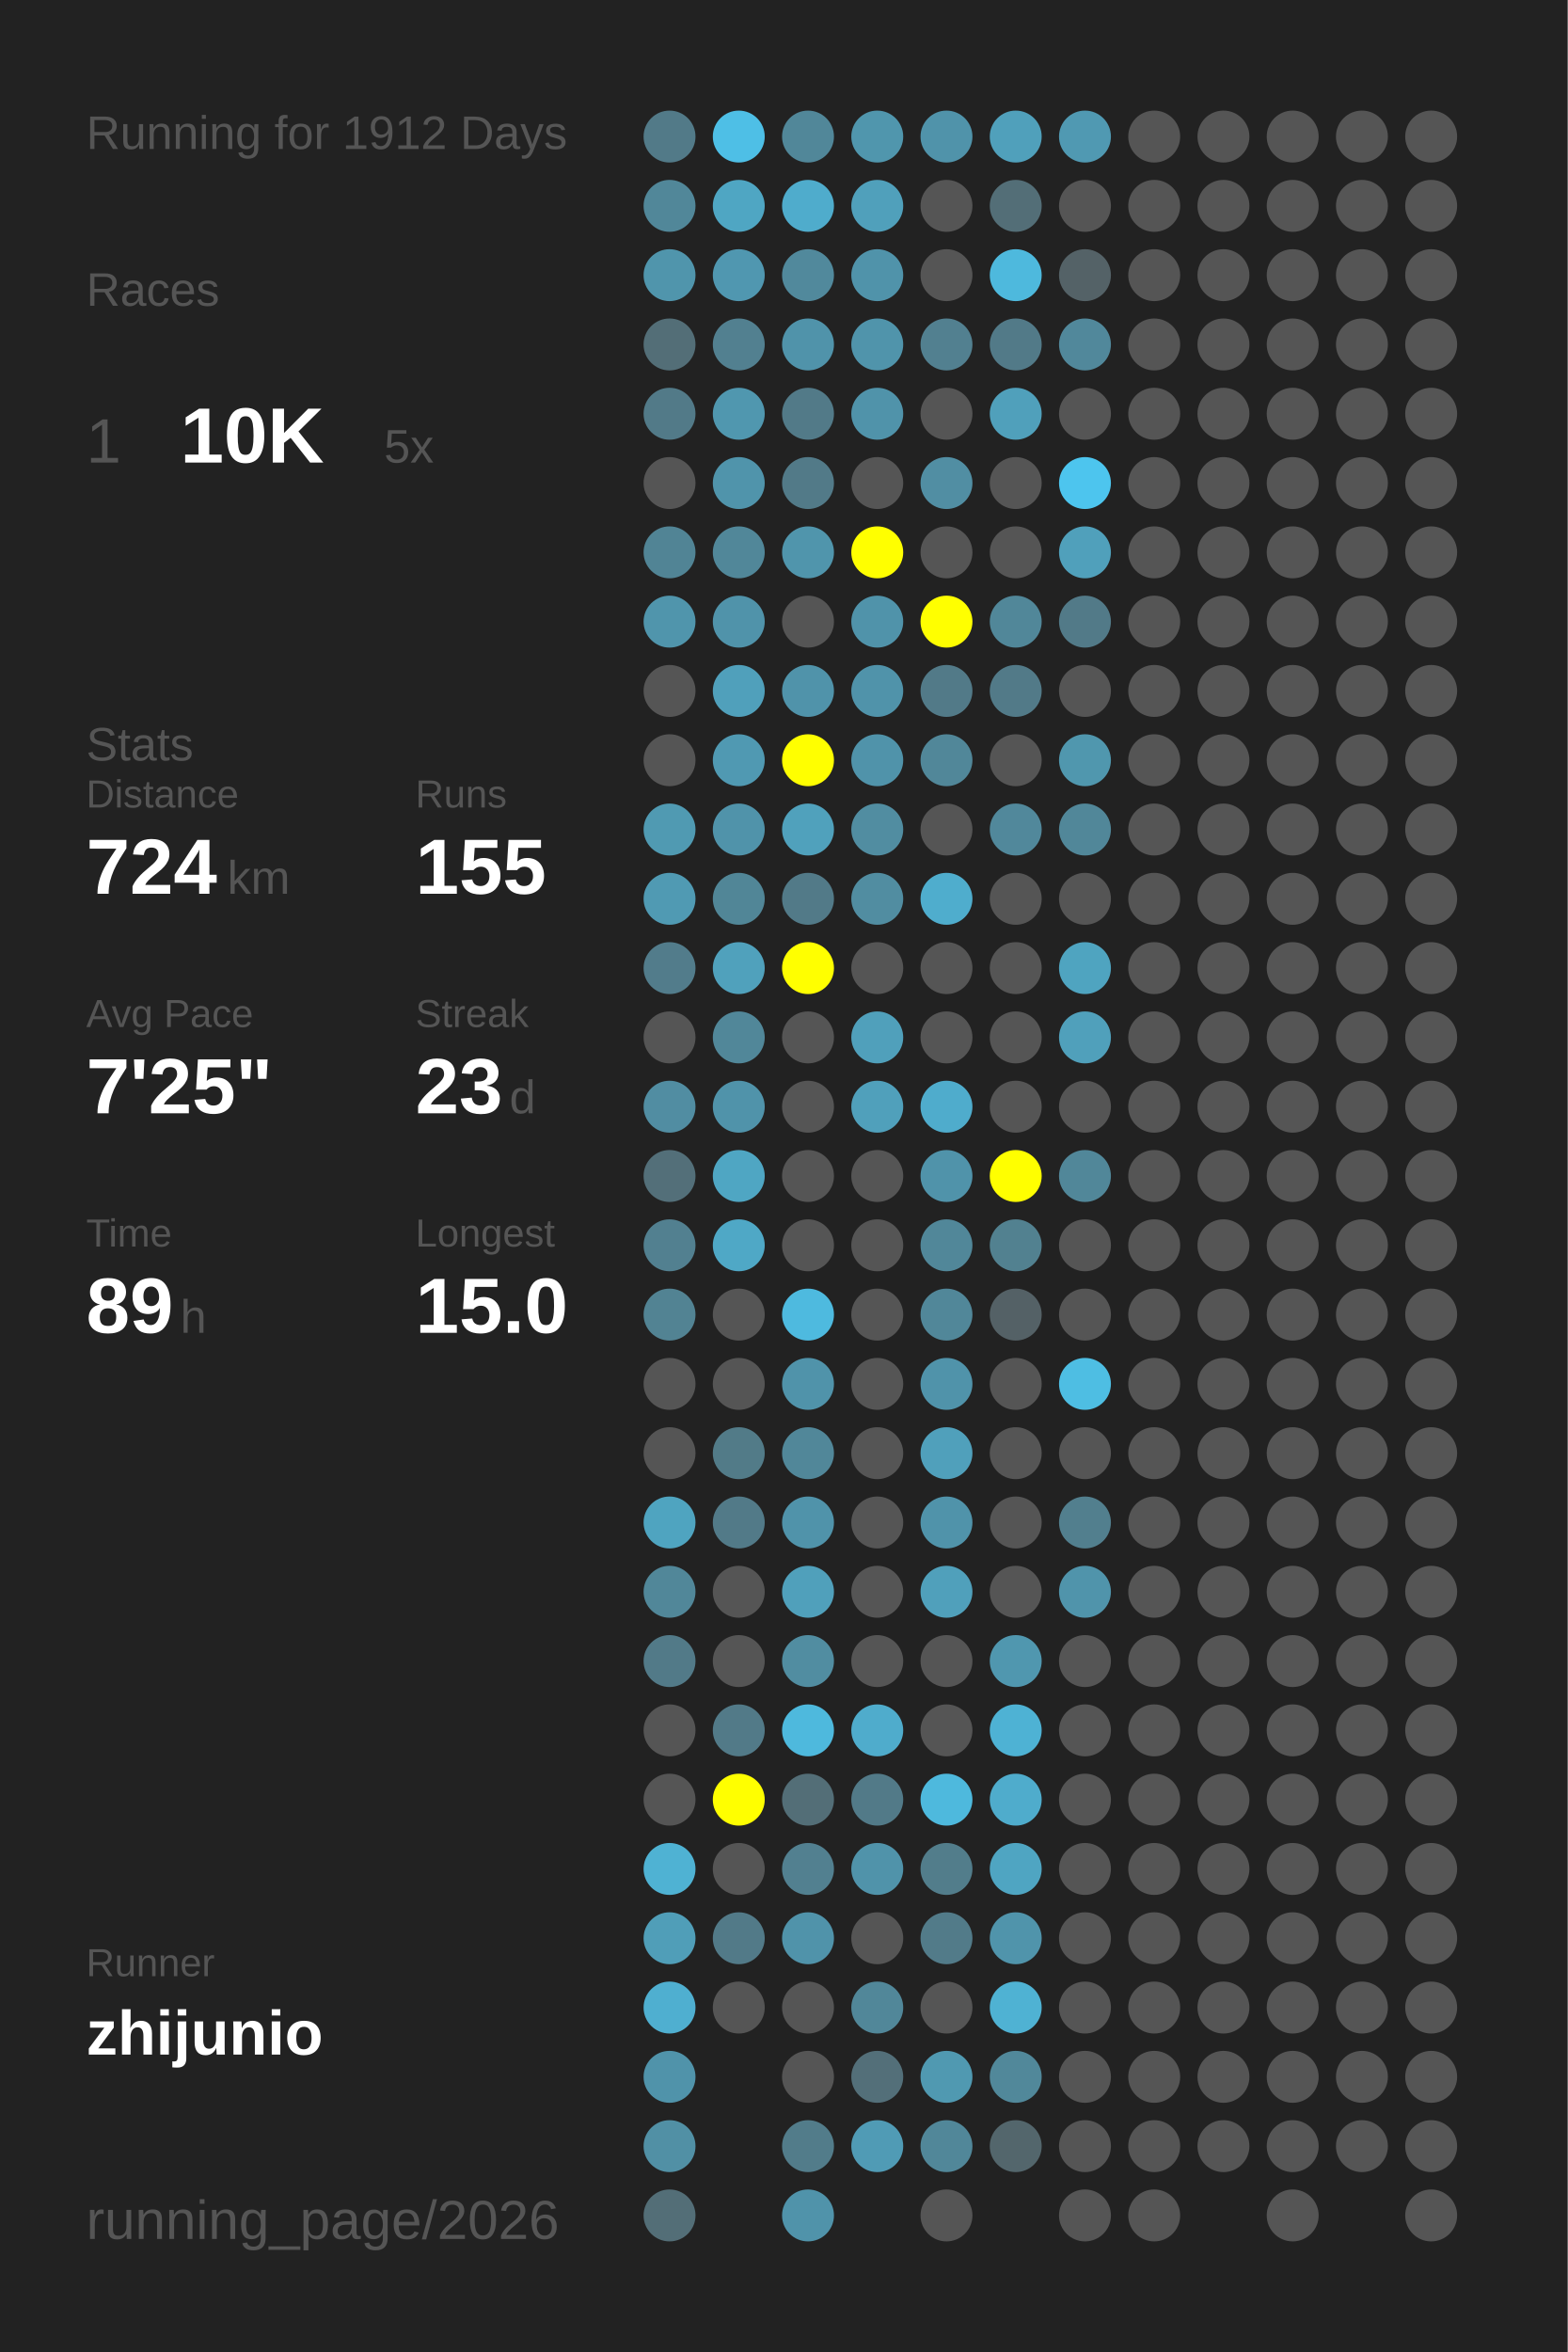
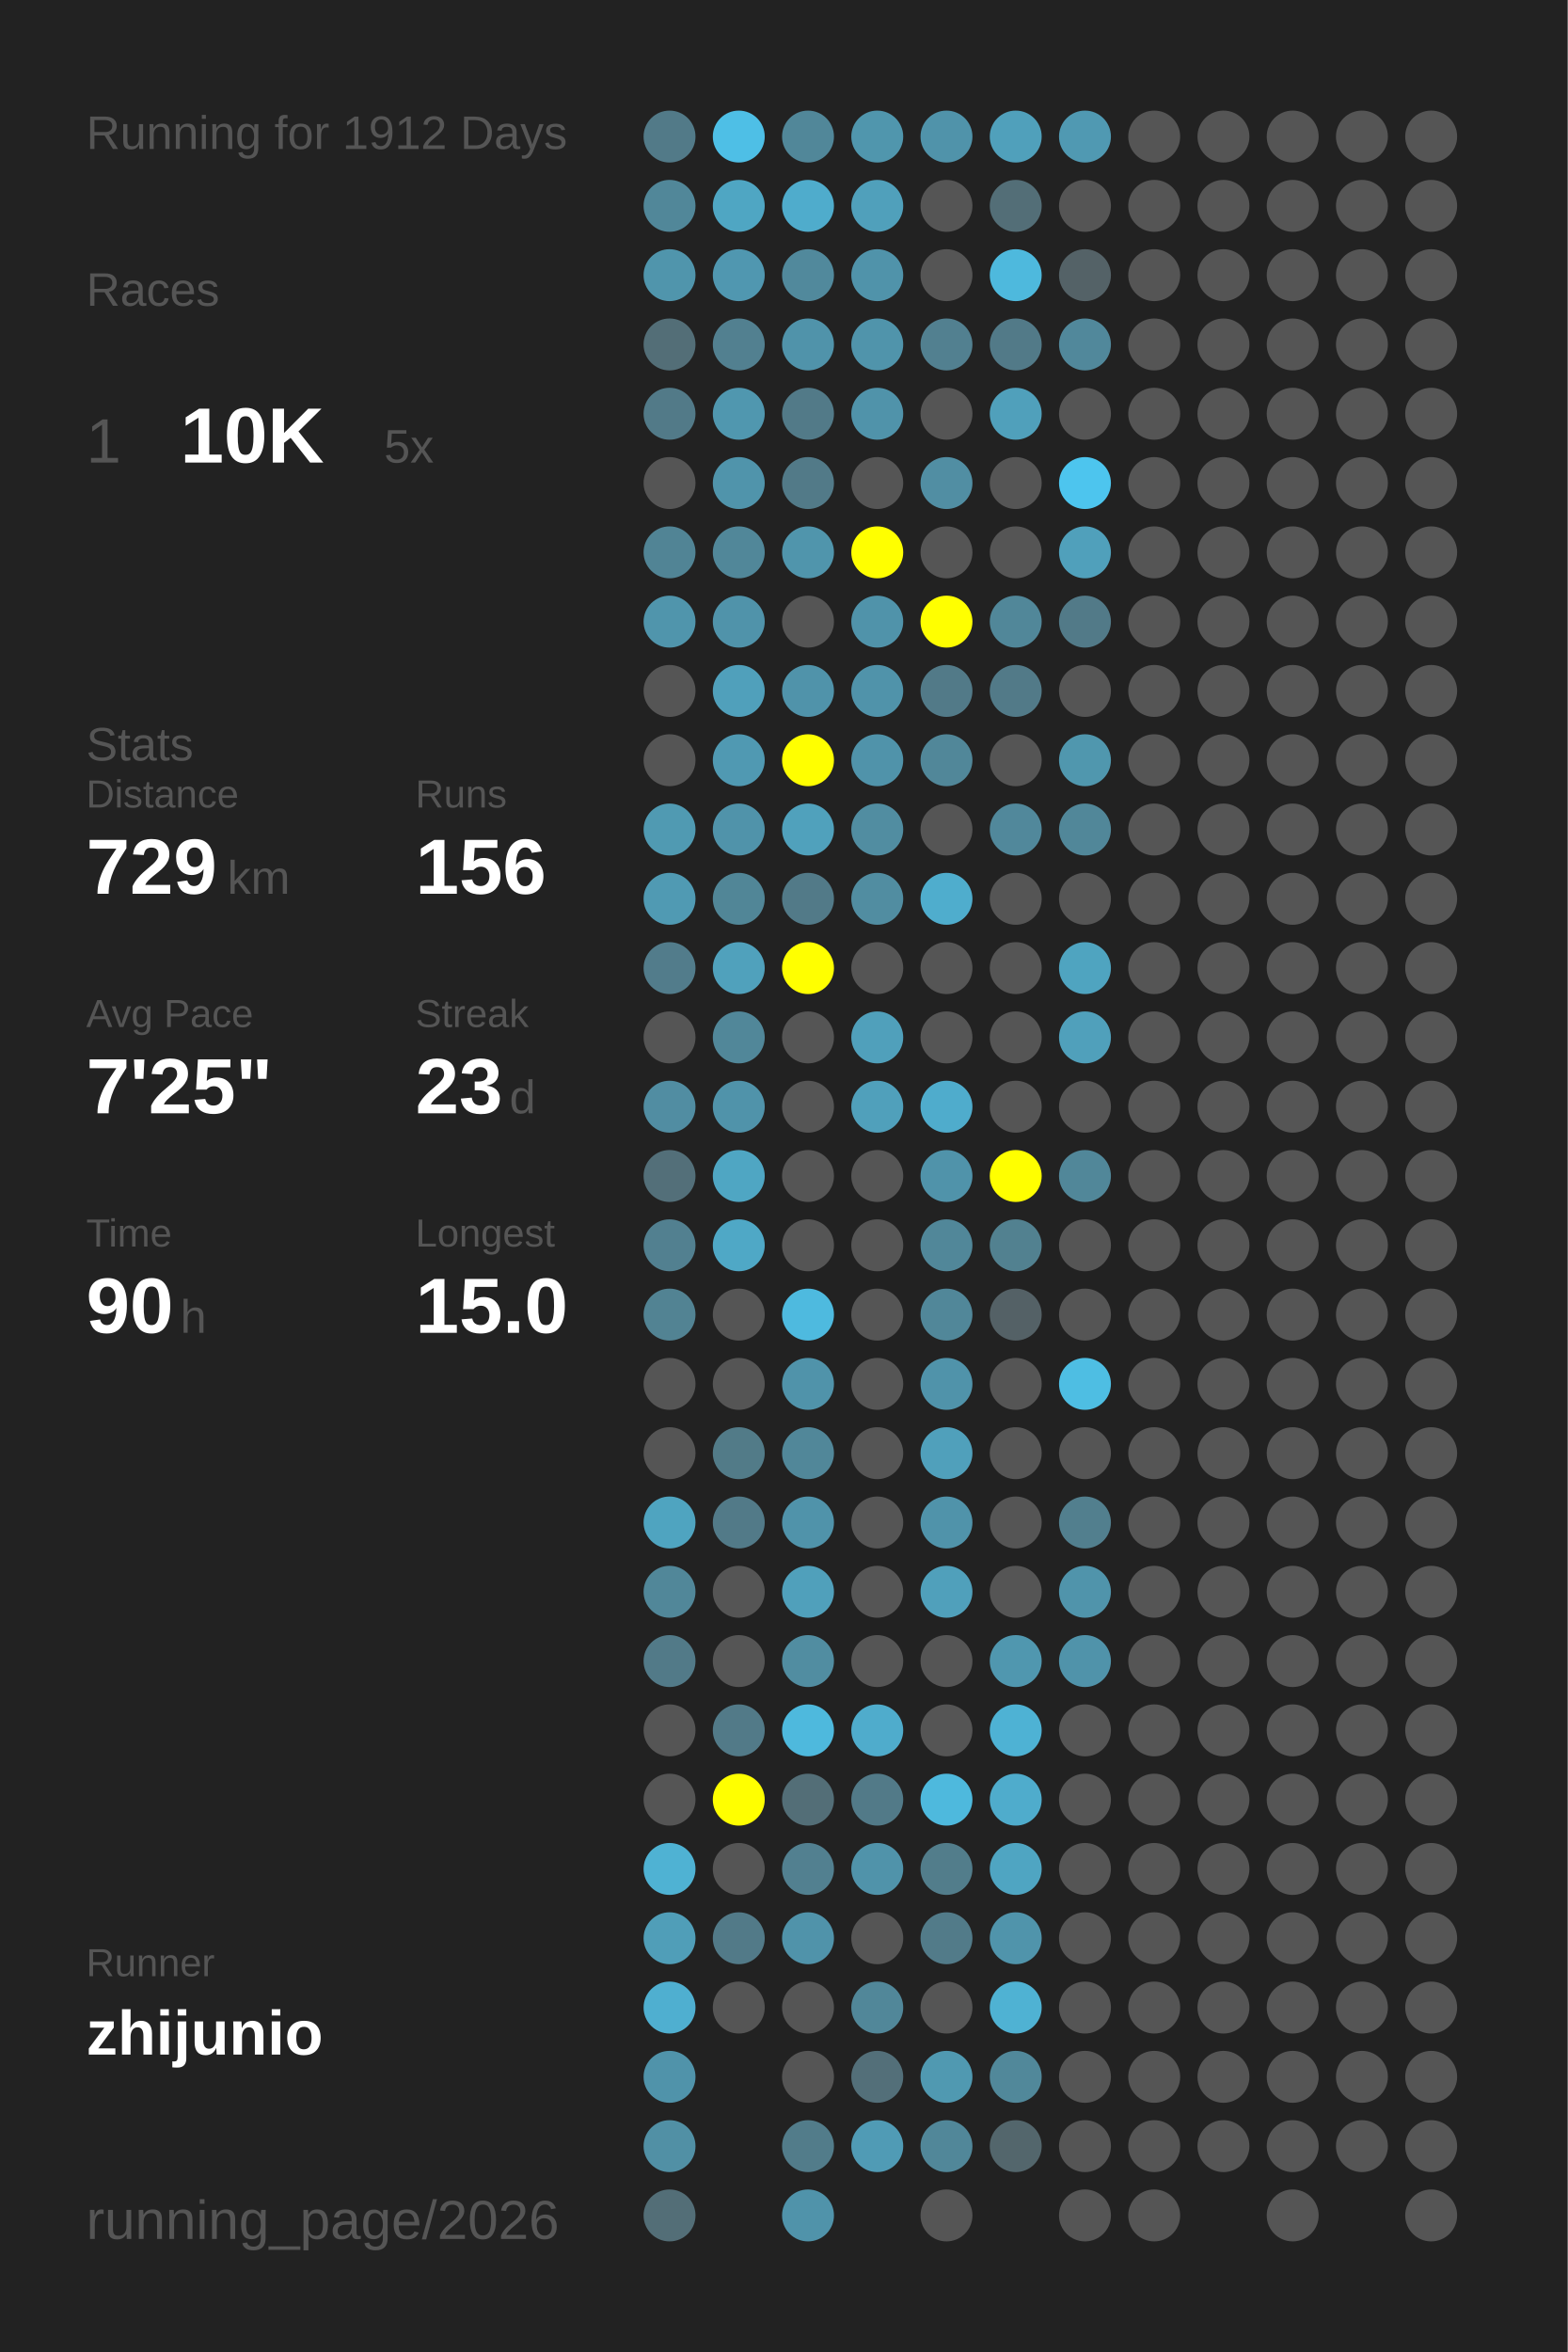
<svg xmlns="http://www.w3.org/2000/svg" baseProfile="full" height="300mm" version="1.1" viewBox="0,0,200,300" width="200mm">
  <defs />
  <rect fill="#222222" height="300" width="200" x="0" y="0" />
  <text fill="#555555" style="font-size:6px; font-family:Arial;" x="11" y="19">Running for 1912 Days</text>
  <text fill="#555555" style="font-size:6px; font-family:Arial;" x="11" y="39">Races</text>
  <text fill="#555555" style="font-size:8px; font-family:Arial;" x="11" y="59">1</text>
  <text fill="#FFFFFF" style="font-size:10px; font-family:Arial; font-weight:bold;" x="23" y="59">10K</text>
  <text fill="#555555" style="font-size:6px; font-family:Arial;" x="49" y="59">5x</text>
  <text fill="#555555" style="font-size:6px; font-family:Arial;" x="11" y="97">Stats</text>
  <text fill="#555555" style="font-size:5px; font-family:Arial;" x="11" y="103">Distance</text>
-   <text fill="#FFFFFF" style="font-size:10px; font-family:Arial; font-weight:bold;" x="11" y="114">724</text>
+   <text fill="#FFFFFF" style="font-size:10px; font-family:Arial; font-weight:bold;" x="11" y="114">729</text>
  <text fill="#555555" style="font-size:6px; font-family:Arial;" x="29" y="114">km</text>
  <text fill="#555555" style="font-size:5px; font-family:Arial;" x="53" y="103">Runs</text>
-   <text fill="#FFFFFF" style="font-size:10px; font-family:Arial; font-weight:bold;" x="53" y="114">155</text>
+   <text fill="#FFFFFF" style="font-size:10px; font-family:Arial; font-weight:bold;" x="53" y="114">156</text>
  <text fill="#555555" style="font-size:5px; font-family:Arial;" x="11" y="131">Avg Pace</text>
  <text fill="#FFFFFF" style="font-size:10px; font-family:Arial; font-weight:bold;" x="11" y="142">7'25"</text>
  <text fill="#555555" style="font-size:5px; font-family:Arial;" x="53" y="131">Streak</text>
  <text fill="#FFFFFF" style="font-size:10px; font-family:Arial; font-weight:bold;" x="53" y="142">23</text>
  <text fill="#555555" style="font-size:6px; font-family:Arial;" x="65" y="142">d</text>
  <text fill="#555555" style="font-size:5px; font-family:Arial;" x="11" y="159">Time</text>
-   <text fill="#FFFFFF" style="font-size:10px; font-family:Arial; font-weight:bold;" x="11" y="170">89</text>
+   <text fill="#FFFFFF" style="font-size:10px; font-family:Arial; font-weight:bold;" x="11" y="170">90</text>
  <text fill="#555555" style="font-size:6px; font-family:Arial;" x="23" y="170">h</text>
  <text fill="#555555" style="font-size:5px; font-family:Arial;" x="53" y="159">Longest</text>
  <text fill="#FFFFFF" style="font-size:10px; font-family:Arial; font-weight:bold;" x="53" y="170">15.0</text>
  <text fill="#555555" style="font-size:5px; font-family:Arial;" x="11" y="252.065">Runner</text>
  <text fill="#FFFFFF" style="font-size:8px; font-family:Arial; font-weight:bold;" x="11" y="262.065">zhijunio</text>
  <text fill="#555555" style="font-size:7px; font-family:Arial;" x="11" y="285.581">running_page/2026</text>
  <circle cx="85.417" cy="17.419" fill="#527a88" r="3.312" />
  <circle cx="85.417" cy="26.258" fill="#518799" r="3.312" />
  <circle cx="85.417" cy="35.097" fill="#5095ac" r="3.312" />
  <circle cx="85.417" cy="43.935" fill="#536e77" r="3.312" />
  <circle cx="85.417" cy="52.774" fill="#527a88" r="3.312" />
  <circle cx="85.417" cy="61.613" fill="#555555" r="3.312" />
  <circle cx="85.417" cy="70.452" fill="#518495" r="3.312" />
  <circle cx="85.417" cy="79.29" fill="#5095ac" r="3.312" />
  <circle cx="85.417" cy="88.129" fill="#555555" r="3.312" />
  <circle cx="85.417" cy="96.968" fill="#555555" r="3.312" />
  <circle cx="85.417" cy="105.806" fill="#509ab2" r="3.312" />
  <circle cx="85.417" cy="114.645" fill="#509ab3" r="3.312" />
  <circle cx="85.417" cy="123.484" fill="#527c8b" r="3.312" />
  <circle cx="85.417" cy="132.323" fill="#555555" r="3.312" />
  <circle cx="85.417" cy="141.161" fill="#518da2" r="3.312" />
  <circle cx="85.417" cy="150" fill="#536f79" r="3.312" />
  <circle cx="85.417" cy="158.839" fill="#528090" r="3.312" />
  <circle cx="85.417" cy="167.677" fill="#528393" r="3.312" />
  <circle cx="85.417" cy="176.516" fill="#555555" r="3.312" />
  <circle cx="85.417" cy="185.355" fill="#555555" r="3.312" />
  <circle cx="85.417" cy="194.194" fill="#4fa4c0" r="3.312" />
  <circle cx="85.417" cy="203.032" fill="#518799" r="3.312" />
  <circle cx="85.417" cy="211.871" fill="#527a88" r="3.312" />
  <circle cx="85.417" cy="220.71" fill="#555555" r="3.312" />
  <circle cx="85.417" cy="229.548" fill="#555555" r="3.312" />
  <circle cx="85.417" cy="238.387" fill="#4fb2d3" r="3.312" />
  <circle cx="85.417" cy="247.226" fill="#509eb8" r="3.312" />
  <circle cx="85.417" cy="256.065" fill="#4fafd0" r="3.312" />
  <circle cx="85.417" cy="264.903" fill="#5093aa" r="3.312" />
  <circle cx="85.417" cy="273.742" fill="#5190a5" r="3.312" />
  <circle cx="85.417" cy="282.581" fill="#536e77" r="3.312" />
  <circle cx="94.25" cy="17.419" fill="#4ebfe6" r="3.312" />
  <circle cx="94.25" cy="26.258" fill="#4fa6c3" r="3.312" />
  <circle cx="94.25" cy="35.097" fill="#5097b0" r="3.312" />
  <circle cx="94.25" cy="43.935" fill="#528090" r="3.312" />
  <circle cx="94.25" cy="52.774" fill="#5097af" r="3.312" />
  <circle cx="94.25" cy="61.613" fill="#5094ab" r="3.312" />
  <circle cx="94.25" cy="70.452" fill="#518799" r="3.312" />
  <circle cx="94.25" cy="79.29" fill="#5093aa" r="3.312" />
  <circle cx="94.25" cy="88.129" fill="#50a0bb" r="3.312" />
  <circle cx="94.25" cy="96.968" fill="#5099b2" r="3.312" />
  <circle cx="94.25" cy="105.806" fill="#5093aa" r="3.312" />
  <circle cx="94.25" cy="114.645" fill="#518697" r="3.312" />
  <circle cx="94.25" cy="123.484" fill="#50a1bc" r="3.312" />
  <circle cx="94.25" cy="132.323" fill="#518799" r="3.312" />
  <circle cx="94.25" cy="141.161" fill="#5093aa" r="3.312" />
  <circle cx="94.25" cy="150" fill="#4fa6c3" r="3.312" />
  <circle cx="94.25" cy="158.839" fill="#4fa8c6" r="3.312" />
  <circle cx="94.25" cy="167.677" fill="#555555" r="3.312" />
  <circle cx="94.25" cy="176.516" fill="#555555" r="3.312" />
  <circle cx="94.25" cy="185.355" fill="#527b88" r="3.312" />
  <circle cx="94.25" cy="194.194" fill="#527a88" r="3.312" />
  <circle cx="94.25" cy="203.032" fill="#555555" r="3.312" />
  <circle cx="94.25" cy="211.871" fill="#555555" r="3.312" />
  <circle cx="94.25" cy="220.71" fill="#527a88" r="3.312" />
  <circle cx="94.25" cy="229.548" fill="#FFFF00" r="3.312" />
  <circle cx="94.25" cy="238.387" fill="#555555" r="3.312" />
  <circle cx="94.25" cy="247.226" fill="#527a88" r="3.312" />
  <circle cx="94.25" cy="256.065" fill="#555555" r="3.312" />
  <circle cx="103.083" cy="17.419" fill="#518799" r="3.312" />
  <circle cx="103.083" cy="26.258" fill="#4faccc" r="3.312" />
  <circle cx="103.083" cy="35.097" fill="#51899c" r="3.312" />
  <circle cx="103.083" cy="43.935" fill="#5093aa" r="3.312" />
  <circle cx="103.083" cy="52.774" fill="#527a88" r="3.312" />
  <circle cx="103.083" cy="61.613" fill="#527a88" r="3.312" />
  <circle cx="103.083" cy="70.452" fill="#5095ac" r="3.312" />
  <circle cx="103.083" cy="79.29" fill="#555555" r="3.312" />
  <circle cx="103.083" cy="88.129" fill="#5093aa" r="3.312" />
  <circle cx="103.083" cy="96.968" fill="#FFFF00" r="3.312" />
  <circle cx="103.083" cy="105.806" fill="#50a1bc" r="3.312" />
  <circle cx="103.083" cy="114.645" fill="#527a88" r="3.312" />
  <circle cx="103.083" cy="123.484" fill="#FFFF00" r="3.312" />
  <circle cx="103.083" cy="132.323" fill="#555555" r="3.312" />
  <circle cx="103.083" cy="141.161" fill="#555555" r="3.312" />
  <circle cx="103.083" cy="150" fill="#555555" r="3.312" />
  <circle cx="103.083" cy="158.839" fill="#555555" r="3.312" />
  <circle cx="103.083" cy="167.677" fill="#4ebadf" r="3.312" />
  <circle cx="103.083" cy="176.516" fill="#5093aa" r="3.312" />
  <circle cx="103.083" cy="185.355" fill="#518799" r="3.312" />
  <circle cx="103.083" cy="194.194" fill="#5093aa" r="3.312" />
  <circle cx="103.083" cy="203.032" fill="#50a0bb" r="3.312" />
  <circle cx="103.083" cy="211.871" fill="#518da1" r="3.312" />
  <circle cx="103.083" cy="220.71" fill="#4eb9dd" r="3.312" />
  <circle cx="103.083" cy="229.548" fill="#536e77" r="3.312" />
  <circle cx="103.083" cy="238.387" fill="#528090" r="3.312" />
  <circle cx="103.083" cy="247.226" fill="#5093aa" r="3.312" />
  <circle cx="103.083" cy="256.065" fill="#555555" r="3.312" />
  <circle cx="103.083" cy="264.903" fill="#555555" r="3.312" />
  <circle cx="103.083" cy="273.742" fill="#527c8a" r="3.312" />
  <circle cx="103.083" cy="282.581" fill="#5093aa" r="3.312" />
  <circle cx="111.917" cy="17.419" fill="#5096ad" r="3.312" />
  <circle cx="111.917" cy="26.258" fill="#50a0bb" r="3.312" />
  <circle cx="111.917" cy="35.097" fill="#5093aa" r="3.312" />
  <circle cx="111.917" cy="43.935" fill="#5094ab" r="3.312" />
  <circle cx="111.917" cy="52.774" fill="#5093aa" r="3.312" />
  <circle cx="111.917" cy="61.613" fill="#555555" r="3.312" />
  <circle cx="111.917" cy="70.452" fill="#FFFF00" r="3.312" />
  <circle cx="111.917" cy="79.29" fill="#5093aa" r="3.312" />
  <circle cx="111.917" cy="88.129" fill="#5093aa" r="3.312" />
  <circle cx="111.917" cy="96.968" fill="#5093aa" r="3.312" />
  <circle cx="111.917" cy="105.806" fill="#518da1" r="3.312" />
  <circle cx="111.917" cy="114.645" fill="#518da1" r="3.312" />
  <circle cx="111.917" cy="123.484" fill="#555555" r="3.312" />
  <circle cx="111.917" cy="132.323" fill="#50a0bb" r="3.312" />
  <circle cx="111.917" cy="141.161" fill="#50a0bb" r="3.312" />
  <circle cx="111.917" cy="150" fill="#555555" r="3.312" />
  <circle cx="111.917" cy="158.839" fill="#555555" r="3.312" />
  <circle cx="111.917" cy="167.677" fill="#555555" r="3.312" />
  <circle cx="111.917" cy="176.516" fill="#555555" r="3.312" />
  <circle cx="111.917" cy="185.355" fill="#555555" r="3.312" />
  <circle cx="111.917" cy="194.194" fill="#555555" r="3.312" />
  <circle cx="111.917" cy="203.032" fill="#555555" r="3.312" />
  <circle cx="111.917" cy="211.871" fill="#555555" r="3.312" />
  <circle cx="111.917" cy="220.71" fill="#4faccc" r="3.312" />
  <circle cx="111.917" cy="229.548" fill="#527a88" r="3.312" />
  <circle cx="111.917" cy="238.387" fill="#5093aa" r="3.312" />
  <circle cx="111.917" cy="247.226" fill="#555555" r="3.312" />
  <circle cx="111.917" cy="256.065" fill="#518799" r="3.312" />
  <circle cx="111.917" cy="264.903" fill="#536f79" r="3.312" />
  <circle cx="111.917" cy="273.742" fill="#509bb5" r="3.312" />
  <circle cx="120.75" cy="17.419" fill="#5093aa" r="3.312" />
  <circle cx="120.75" cy="26.258" fill="#555555" r="3.312" />
  <circle cx="120.75" cy="35.097" fill="#555555" r="3.312" />
  <circle cx="120.75" cy="43.935" fill="#528090" r="3.312" />
  <circle cx="120.75" cy="52.774" fill="#555555" r="3.312" />
  <circle cx="120.75" cy="61.613" fill="#518ea3" r="3.312" />
  <circle cx="120.75" cy="70.452" fill="#555555" r="3.312" />
  <circle cx="120.75" cy="79.29" fill="#FFFF00" r="3.312" />
  <circle cx="120.75" cy="88.129" fill="#527a88" r="3.312" />
  <circle cx="120.75" cy="96.968" fill="#518799" r="3.312" />
  <circle cx="120.75" cy="105.806" fill="#555555" r="3.312" />
  <circle cx="120.75" cy="114.645" fill="#4fadcd" r="3.312" />
  <circle cx="120.75" cy="123.484" fill="#555555" r="3.312" />
  <circle cx="120.75" cy="132.323" fill="#555555" r="3.312" />
  <circle cx="120.75" cy="141.161" fill="#4faccc" r="3.312" />
  <circle cx="120.75" cy="150" fill="#5093aa" r="3.312" />
  <circle cx="120.75" cy="158.839" fill="#518799" r="3.312" />
  <circle cx="120.75" cy="167.677" fill="#518799" r="3.312" />
  <circle cx="120.75" cy="176.516" fill="#5093aa" r="3.312" />
  <circle cx="120.75" cy="185.355" fill="#50a0bb" r="3.312" />
  <circle cx="120.75" cy="194.194" fill="#5093aa" r="3.312" />
  <circle cx="120.75" cy="203.032" fill="#50a0bb" r="3.312" />
  <circle cx="120.75" cy="211.871" fill="#555555" r="3.312" />
  <circle cx="120.75" cy="220.71" fill="#555555" r="3.312" />
  <circle cx="120.75" cy="229.548" fill="#4eb9dd" r="3.312" />
  <circle cx="120.75" cy="238.387" fill="#527d8b" r="3.312" />
  <circle cx="120.75" cy="247.226" fill="#527b89" r="3.312" />
  <circle cx="120.75" cy="256.065" fill="#555555" r="3.312" />
  <circle cx="120.75" cy="264.903" fill="#5099b1" r="3.312" />
  <circle cx="120.75" cy="273.742" fill="#518799" r="3.312" />
  <circle cx="120.75" cy="282.581" fill="#555555" r="3.312" />
  <circle cx="129.583" cy="17.419" fill="#50a0bb" r="3.312" />
  <circle cx="129.583" cy="26.258" fill="#536e77" r="3.312" />
  <circle cx="129.583" cy="35.097" fill="#4eb9dd" r="3.312" />
  <circle cx="129.583" cy="43.935" fill="#527a88" r="3.312" />
  <circle cx="129.583" cy="52.774" fill="#50a0bb" r="3.312" />
  <circle cx="129.583" cy="61.613" fill="#555555" r="3.312" />
  <circle cx="129.583" cy="70.452" fill="#555555" r="3.312" />
  <circle cx="129.583" cy="79.29" fill="#518799" r="3.312" />
  <circle cx="129.583" cy="88.129" fill="#527a88" r="3.312" />
  <circle cx="129.583" cy="96.968" fill="#555555" r="3.312" />
  <circle cx="129.583" cy="105.806" fill="#51889b" r="3.312" />
  <circle cx="129.583" cy="114.645" fill="#555555" r="3.312" />
  <circle cx="129.583" cy="123.484" fill="#555555" r="3.312" />
  <circle cx="129.583" cy="132.323" fill="#555555" r="3.312" />
  <circle cx="129.583" cy="141.161" fill="#555555" r="3.312" />
  <circle cx="129.583" cy="150" fill="#FFFF00" r="3.312" />
  <circle cx="129.583" cy="158.839" fill="#528190" r="3.312" />
  <circle cx="129.583" cy="167.677" fill="#546166" r="3.312" />
  <circle cx="129.583" cy="176.516" fill="#555555" r="3.312" />
  <circle cx="129.583" cy="185.355" fill="#555555" r="3.312" />
  <circle cx="129.583" cy="194.194" fill="#555555" r="3.312" />
  <circle cx="129.583" cy="203.032" fill="#555555" r="3.312" />
  <circle cx="129.583" cy="211.871" fill="#5097af" r="3.312" />
  <circle cx="129.583" cy="220.71" fill="#4eb2d4" r="3.312" />
  <circle cx="129.583" cy="229.548" fill="#4faccc" r="3.312" />
  <circle cx="129.583" cy="238.387" fill="#4fa5c2" r="3.312" />
  <circle cx="129.583" cy="247.226" fill="#5094ab" r="3.312" />
  <circle cx="129.583" cy="256.065" fill="#4fb2d3" r="3.312" />
  <circle cx="129.583" cy="264.903" fill="#51889a" r="3.312" />
  <circle cx="129.583" cy="273.742" fill="#53666c" r="3.312" />
  <circle cx="138.417" cy="17.419" fill="#5099b2" r="3.312" />
  <circle cx="138.417" cy="26.258" fill="#555555" r="3.312" />
  <circle cx="138.417" cy="35.097" fill="#546267" r="3.312" />
  <circle cx="138.417" cy="43.935" fill="#51889b" r="3.312" />
  <circle cx="138.417" cy="52.774" fill="#555555" r="3.312" />
  <circle cx="138.417" cy="61.613" fill="#4dc5ee" r="3.312" />
  <circle cx="138.417" cy="70.452" fill="#50a0bb" r="3.312" />
  <circle cx="138.417" cy="79.29" fill="#527a88" r="3.312" />
  <circle cx="138.417" cy="88.129" fill="#555555" r="3.312" />
  <circle cx="138.417" cy="96.968" fill="#5097ae" r="3.312" />
  <circle cx="138.417" cy="105.806" fill="#518799" r="3.312" />
  <circle cx="138.417" cy="114.645" fill="#555555" r="3.312" />
  <circle cx="138.417" cy="123.484" fill="#4fa4c0" r="3.312" />
  <circle cx="138.417" cy="132.323" fill="#50a0bb" r="3.312" />
  <circle cx="138.417" cy="141.161" fill="#555555" r="3.312" />
  <circle cx="138.417" cy="150" fill="#518799" r="3.312" />
  <circle cx="138.417" cy="158.839" fill="#555555" r="3.312" />
  <circle cx="138.417" cy="167.677" fill="#555555" r="3.312" />
  <circle cx="138.417" cy="176.516" fill="#4ebee3" r="3.312" />
  <circle cx="138.417" cy="185.355" fill="#555555" r="3.312" />
  <circle cx="138.417" cy="194.194" fill="#527f8e" r="3.312" />
  <circle cx="138.417" cy="203.032" fill="#5094ab" r="3.312" />
-   <circle cx="138.417" cy="211.871" fill="#555555" r="3.312" />
+   <circle cx="138.417" cy="211.871" fill="#5093aa" r="3.312" />
  <circle cx="138.417" cy="220.71" fill="#555555" r="3.312" />
  <circle cx="138.417" cy="229.548" fill="#555555" r="3.312" />
  <circle cx="138.417" cy="238.387" fill="#555555" r="3.312" />
  <circle cx="138.417" cy="247.226" fill="#555555" r="3.312" />
  <circle cx="138.417" cy="256.065" fill="#555555" r="3.312" />
  <circle cx="138.417" cy="264.903" fill="#555555" r="3.312" />
  <circle cx="138.417" cy="273.742" fill="#555555" r="3.312" />
  <circle cx="138.417" cy="282.581" fill="#555555" r="3.312" />
  <circle cx="147.25" cy="17.419" fill="#555555" r="3.312" />
  <circle cx="147.25" cy="26.258" fill="#555555" r="3.312" />
  <circle cx="147.25" cy="35.097" fill="#555555" r="3.312" />
  <circle cx="147.25" cy="43.935" fill="#555555" r="3.312" />
  <circle cx="147.25" cy="52.774" fill="#555555" r="3.312" />
  <circle cx="147.25" cy="61.613" fill="#555555" r="3.312" />
  <circle cx="147.25" cy="70.452" fill="#555555" r="3.312" />
  <circle cx="147.25" cy="79.29" fill="#555555" r="3.312" />
  <circle cx="147.25" cy="88.129" fill="#555555" r="3.312" />
  <circle cx="147.25" cy="96.968" fill="#555555" r="3.312" />
  <circle cx="147.25" cy="105.806" fill="#555555" r="3.312" />
  <circle cx="147.25" cy="114.645" fill="#555555" r="3.312" />
  <circle cx="147.25" cy="123.484" fill="#555555" r="3.312" />
  <circle cx="147.25" cy="132.323" fill="#555555" r="3.312" />
  <circle cx="147.25" cy="141.161" fill="#555555" r="3.312" />
  <circle cx="147.25" cy="150" fill="#555555" r="3.312" />
  <circle cx="147.25" cy="158.839" fill="#555555" r="3.312" />
  <circle cx="147.25" cy="167.677" fill="#555555" r="3.312" />
  <circle cx="147.25" cy="176.516" fill="#555555" r="3.312" />
  <circle cx="147.25" cy="185.355" fill="#555555" r="3.312" />
  <circle cx="147.25" cy="194.194" fill="#555555" r="3.312" />
  <circle cx="147.25" cy="203.032" fill="#555555" r="3.312" />
  <circle cx="147.25" cy="211.871" fill="#555555" r="3.312" />
  <circle cx="147.25" cy="220.71" fill="#555555" r="3.312" />
  <circle cx="147.25" cy="229.548" fill="#555555" r="3.312" />
  <circle cx="147.25" cy="238.387" fill="#555555" r="3.312" />
  <circle cx="147.25" cy="247.226" fill="#555555" r="3.312" />
  <circle cx="147.25" cy="256.065" fill="#555555" r="3.312" />
  <circle cx="147.25" cy="264.903" fill="#555555" r="3.312" />
  <circle cx="147.25" cy="273.742" fill="#555555" r="3.312" />
  <circle cx="147.25" cy="282.581" fill="#555555" r="3.312" />
  <circle cx="156.083" cy="17.419" fill="#555555" r="3.312" />
  <circle cx="156.083" cy="26.258" fill="#555555" r="3.312" />
  <circle cx="156.083" cy="35.097" fill="#555555" r="3.312" />
  <circle cx="156.083" cy="43.935" fill="#555555" r="3.312" />
  <circle cx="156.083" cy="52.774" fill="#555555" r="3.312" />
  <circle cx="156.083" cy="61.613" fill="#555555" r="3.312" />
  <circle cx="156.083" cy="70.452" fill="#555555" r="3.312" />
  <circle cx="156.083" cy="79.29" fill="#555555" r="3.312" />
  <circle cx="156.083" cy="88.129" fill="#555555" r="3.312" />
  <circle cx="156.083" cy="96.968" fill="#555555" r="3.312" />
  <circle cx="156.083" cy="105.806" fill="#555555" r="3.312" />
  <circle cx="156.083" cy="114.645" fill="#555555" r="3.312" />
  <circle cx="156.083" cy="123.484" fill="#555555" r="3.312" />
  <circle cx="156.083" cy="132.323" fill="#555555" r="3.312" />
  <circle cx="156.083" cy="141.161" fill="#555555" r="3.312" />
  <circle cx="156.083" cy="150" fill="#555555" r="3.312" />
  <circle cx="156.083" cy="158.839" fill="#555555" r="3.312" />
  <circle cx="156.083" cy="167.677" fill="#555555" r="3.312" />
  <circle cx="156.083" cy="176.516" fill="#555555" r="3.312" />
  <circle cx="156.083" cy="185.355" fill="#555555" r="3.312" />
  <circle cx="156.083" cy="194.194" fill="#555555" r="3.312" />
  <circle cx="156.083" cy="203.032" fill="#555555" r="3.312" />
  <circle cx="156.083" cy="211.871" fill="#555555" r="3.312" />
  <circle cx="156.083" cy="220.71" fill="#555555" r="3.312" />
  <circle cx="156.083" cy="229.548" fill="#555555" r="3.312" />
  <circle cx="156.083" cy="238.387" fill="#555555" r="3.312" />
  <circle cx="156.083" cy="247.226" fill="#555555" r="3.312" />
  <circle cx="156.083" cy="256.065" fill="#555555" r="3.312" />
  <circle cx="156.083" cy="264.903" fill="#555555" r="3.312" />
  <circle cx="156.083" cy="273.742" fill="#555555" r="3.312" />
  <circle cx="164.917" cy="17.419" fill="#555555" r="3.312" />
  <circle cx="164.917" cy="26.258" fill="#555555" r="3.312" />
  <circle cx="164.917" cy="35.097" fill="#555555" r="3.312" />
  <circle cx="164.917" cy="43.935" fill="#555555" r="3.312" />
  <circle cx="164.917" cy="52.774" fill="#555555" r="3.312" />
  <circle cx="164.917" cy="61.613" fill="#555555" r="3.312" />
  <circle cx="164.917" cy="70.452" fill="#555555" r="3.312" />
  <circle cx="164.917" cy="79.29" fill="#555555" r="3.312" />
  <circle cx="164.917" cy="88.129" fill="#555555" r="3.312" />
  <circle cx="164.917" cy="96.968" fill="#555555" r="3.312" />
  <circle cx="164.917" cy="105.806" fill="#555555" r="3.312" />
  <circle cx="164.917" cy="114.645" fill="#555555" r="3.312" />
  <circle cx="164.917" cy="123.484" fill="#555555" r="3.312" />
  <circle cx="164.917" cy="132.323" fill="#555555" r="3.312" />
  <circle cx="164.917" cy="141.161" fill="#555555" r="3.312" />
  <circle cx="164.917" cy="150" fill="#555555" r="3.312" />
  <circle cx="164.917" cy="158.839" fill="#555555" r="3.312" />
  <circle cx="164.917" cy="167.677" fill="#555555" r="3.312" />
  <circle cx="164.917" cy="176.516" fill="#555555" r="3.312" />
  <circle cx="164.917" cy="185.355" fill="#555555" r="3.312" />
  <circle cx="164.917" cy="194.194" fill="#555555" r="3.312" />
  <circle cx="164.917" cy="203.032" fill="#555555" r="3.312" />
  <circle cx="164.917" cy="211.871" fill="#555555" r="3.312" />
  <circle cx="164.917" cy="220.71" fill="#555555" r="3.312" />
  <circle cx="164.917" cy="229.548" fill="#555555" r="3.312" />
  <circle cx="164.917" cy="238.387" fill="#555555" r="3.312" />
  <circle cx="164.917" cy="247.226" fill="#555555" r="3.312" />
  <circle cx="164.917" cy="256.065" fill="#555555" r="3.312" />
  <circle cx="164.917" cy="264.903" fill="#555555" r="3.312" />
  <circle cx="164.917" cy="273.742" fill="#555555" r="3.312" />
  <circle cx="164.917" cy="282.581" fill="#555555" r="3.312" />
  <circle cx="173.75" cy="17.419" fill="#555555" r="3.312" />
  <circle cx="173.75" cy="26.258" fill="#555555" r="3.312" />
  <circle cx="173.75" cy="35.097" fill="#555555" r="3.312" />
  <circle cx="173.75" cy="43.935" fill="#555555" r="3.312" />
  <circle cx="173.75" cy="52.774" fill="#555555" r="3.312" />
  <circle cx="173.75" cy="61.613" fill="#555555" r="3.312" />
  <circle cx="173.75" cy="70.452" fill="#555555" r="3.312" />
  <circle cx="173.75" cy="79.29" fill="#555555" r="3.312" />
  <circle cx="173.75" cy="88.129" fill="#555555" r="3.312" />
  <circle cx="173.75" cy="96.968" fill="#555555" r="3.312" />
  <circle cx="173.75" cy="105.806" fill="#555555" r="3.312" />
  <circle cx="173.75" cy="114.645" fill="#555555" r="3.312" />
  <circle cx="173.75" cy="123.484" fill="#555555" r="3.312" />
  <circle cx="173.75" cy="132.323" fill="#555555" r="3.312" />
  <circle cx="173.75" cy="141.161" fill="#555555" r="3.312" />
  <circle cx="173.75" cy="150" fill="#555555" r="3.312" />
  <circle cx="173.75" cy="158.839" fill="#555555" r="3.312" />
  <circle cx="173.75" cy="167.677" fill="#555555" r="3.312" />
  <circle cx="173.75" cy="176.516" fill="#555555" r="3.312" />
  <circle cx="173.75" cy="185.355" fill="#555555" r="3.312" />
  <circle cx="173.75" cy="194.194" fill="#555555" r="3.312" />
  <circle cx="173.75" cy="203.032" fill="#555555" r="3.312" />
  <circle cx="173.75" cy="211.871" fill="#555555" r="3.312" />
  <circle cx="173.75" cy="220.71" fill="#555555" r="3.312" />
  <circle cx="173.75" cy="229.548" fill="#555555" r="3.312" />
  <circle cx="173.75" cy="238.387" fill="#555555" r="3.312" />
  <circle cx="173.75" cy="247.226" fill="#555555" r="3.312" />
  <circle cx="173.75" cy="256.065" fill="#555555" r="3.312" />
  <circle cx="173.75" cy="264.903" fill="#555555" r="3.312" />
  <circle cx="173.75" cy="273.742" fill="#555555" r="3.312" />
  <circle cx="182.583" cy="17.419" fill="#555555" r="3.312" />
  <circle cx="182.583" cy="26.258" fill="#555555" r="3.312" />
  <circle cx="182.583" cy="35.097" fill="#555555" r="3.312" />
  <circle cx="182.583" cy="43.935" fill="#555555" r="3.312" />
  <circle cx="182.583" cy="52.774" fill="#555555" r="3.312" />
  <circle cx="182.583" cy="61.613" fill="#555555" r="3.312" />
  <circle cx="182.583" cy="70.452" fill="#555555" r="3.312" />
  <circle cx="182.583" cy="79.29" fill="#555555" r="3.312" />
  <circle cx="182.583" cy="88.129" fill="#555555" r="3.312" />
  <circle cx="182.583" cy="96.968" fill="#555555" r="3.312" />
  <circle cx="182.583" cy="105.806" fill="#555555" r="3.312" />
  <circle cx="182.583" cy="114.645" fill="#555555" r="3.312" />
  <circle cx="182.583" cy="123.484" fill="#555555" r="3.312" />
  <circle cx="182.583" cy="132.323" fill="#555555" r="3.312" />
  <circle cx="182.583" cy="141.161" fill="#555555" r="3.312" />
  <circle cx="182.583" cy="150" fill="#555555" r="3.312" />
  <circle cx="182.583" cy="158.839" fill="#555555" r="3.312" />
  <circle cx="182.583" cy="167.677" fill="#555555" r="3.312" />
  <circle cx="182.583" cy="176.516" fill="#555555" r="3.312" />
  <circle cx="182.583" cy="185.355" fill="#555555" r="3.312" />
  <circle cx="182.583" cy="194.194" fill="#555555" r="3.312" />
  <circle cx="182.583" cy="203.032" fill="#555555" r="3.312" />
  <circle cx="182.583" cy="211.871" fill="#555555" r="3.312" />
  <circle cx="182.583" cy="220.71" fill="#555555" r="3.312" />
  <circle cx="182.583" cy="229.548" fill="#555555" r="3.312" />
  <circle cx="182.583" cy="238.387" fill="#555555" r="3.312" />
  <circle cx="182.583" cy="247.226" fill="#555555" r="3.312" />
  <circle cx="182.583" cy="256.065" fill="#555555" r="3.312" />
  <circle cx="182.583" cy="264.903" fill="#555555" r="3.312" />
  <circle cx="182.583" cy="273.742" fill="#555555" r="3.312" />
  <circle cx="182.583" cy="282.581" fill="#555555" r="3.312" />
</svg>
